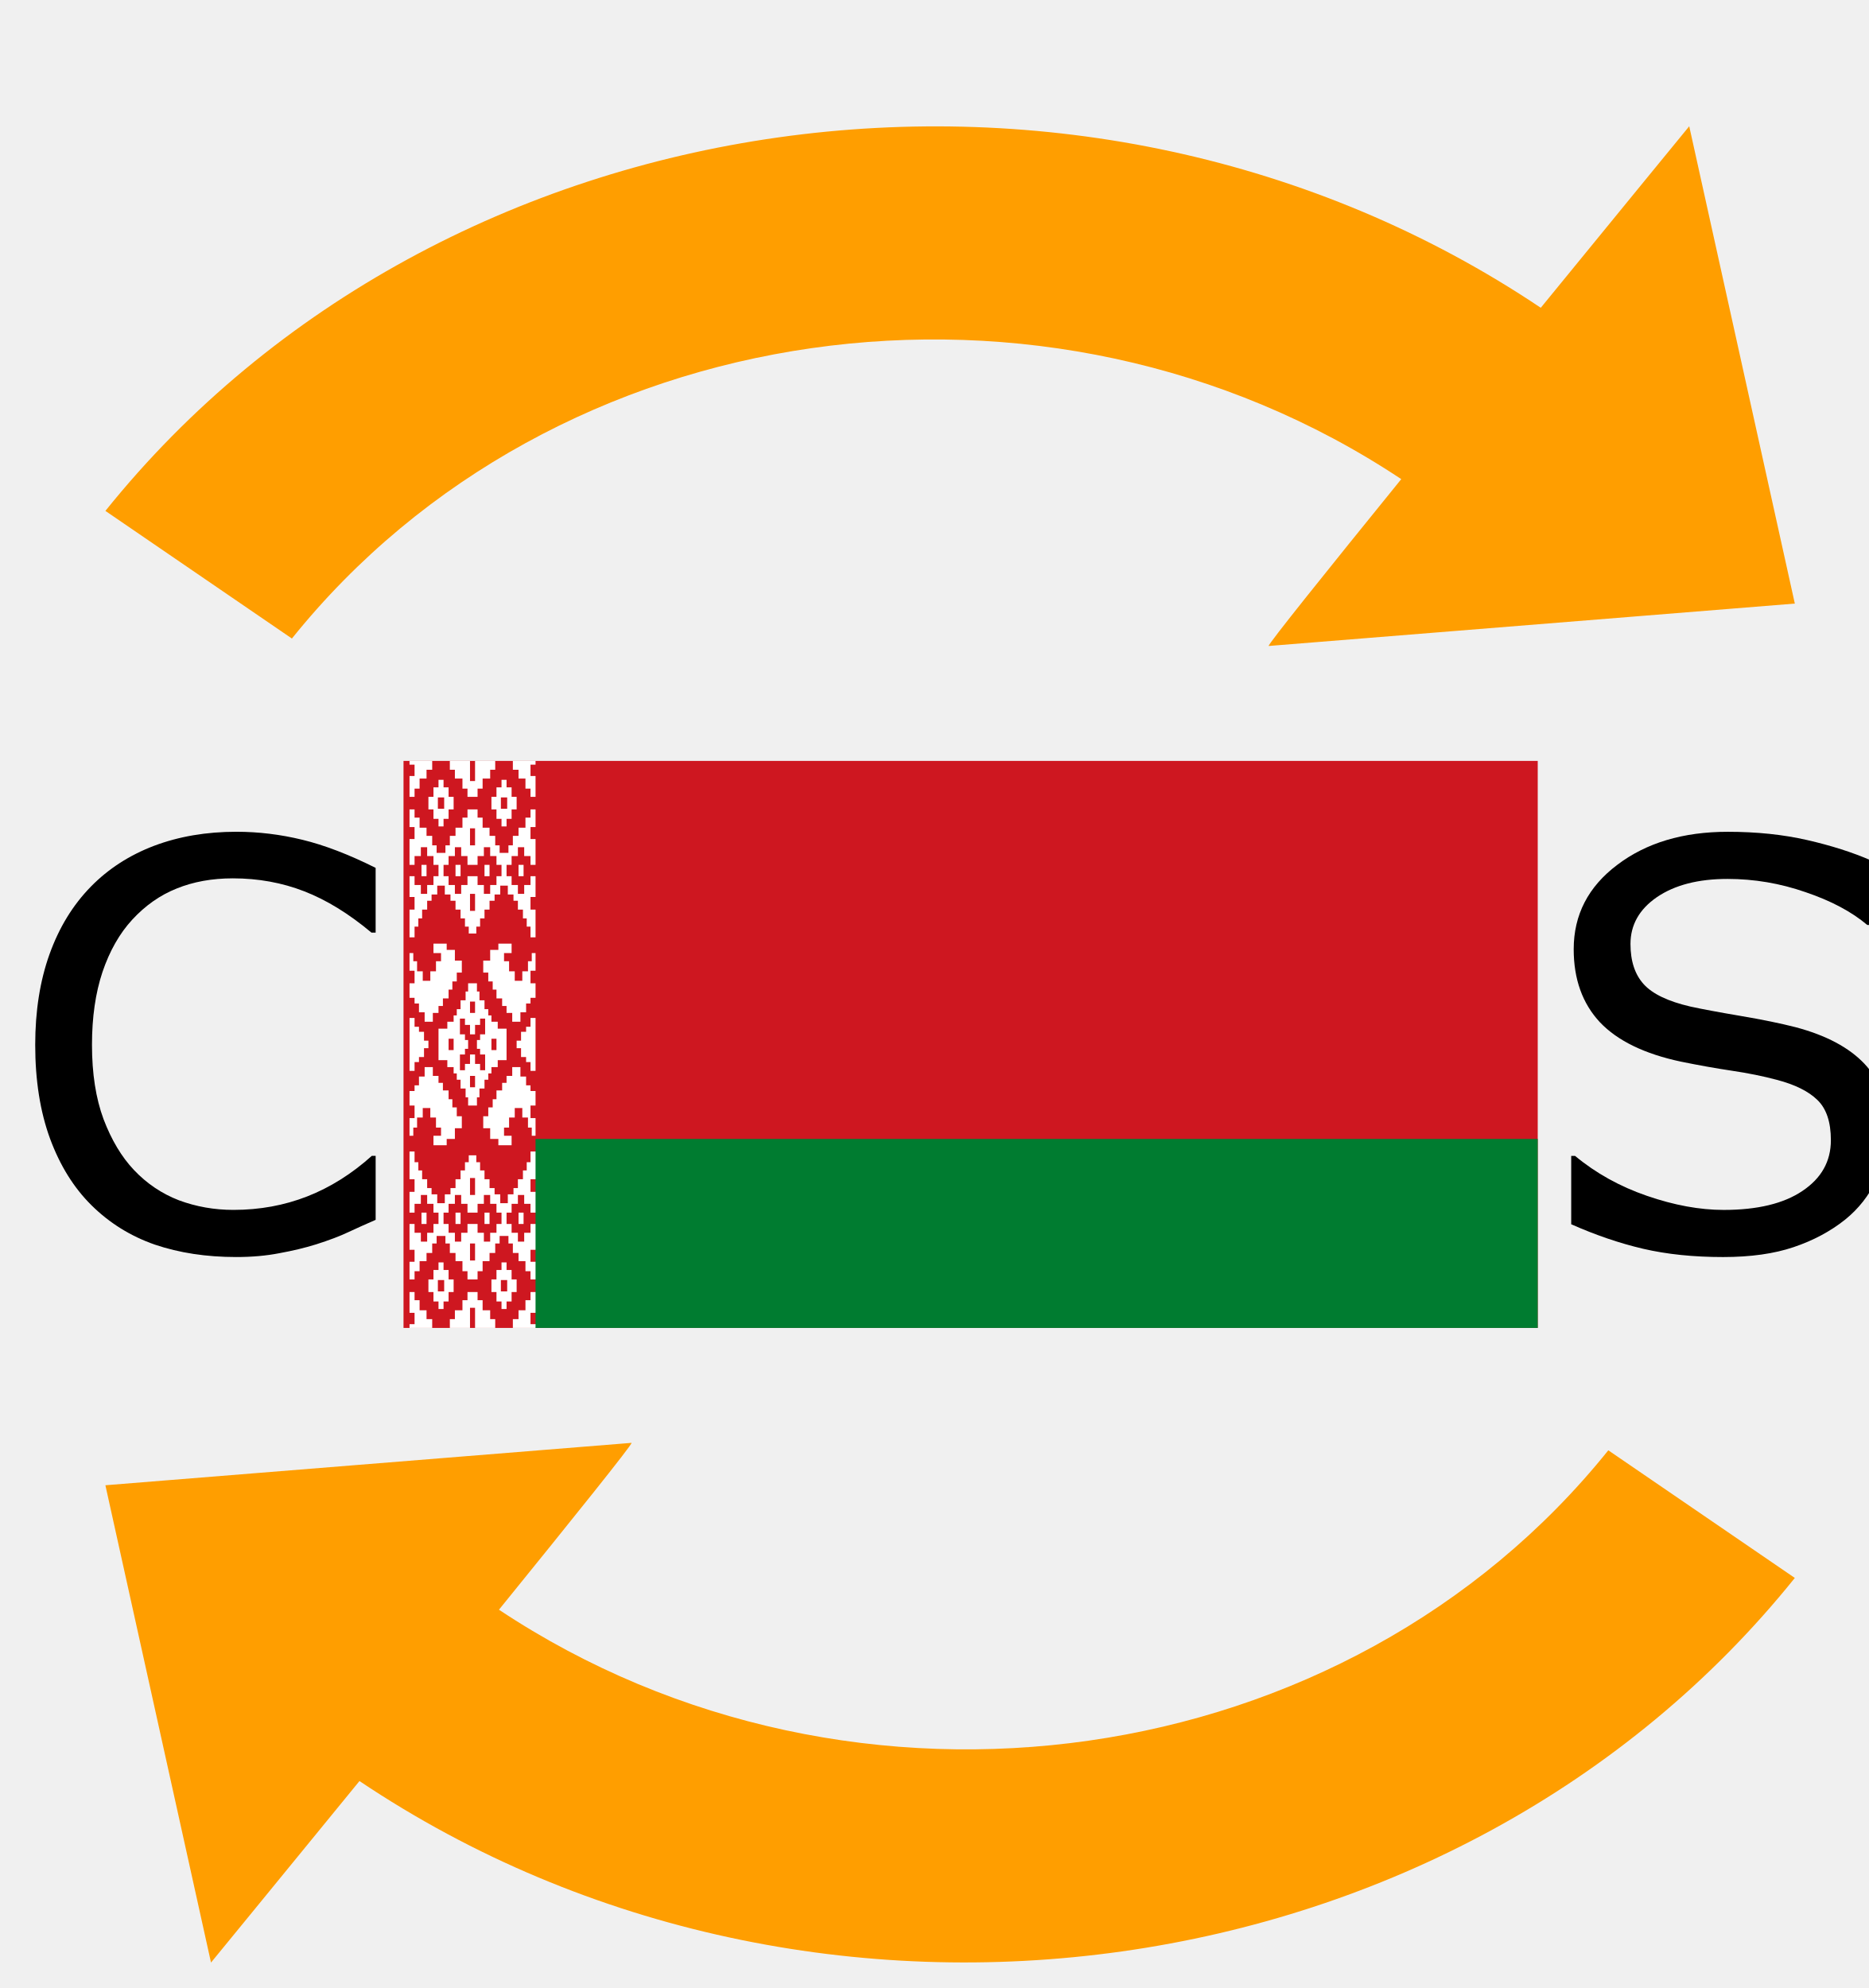
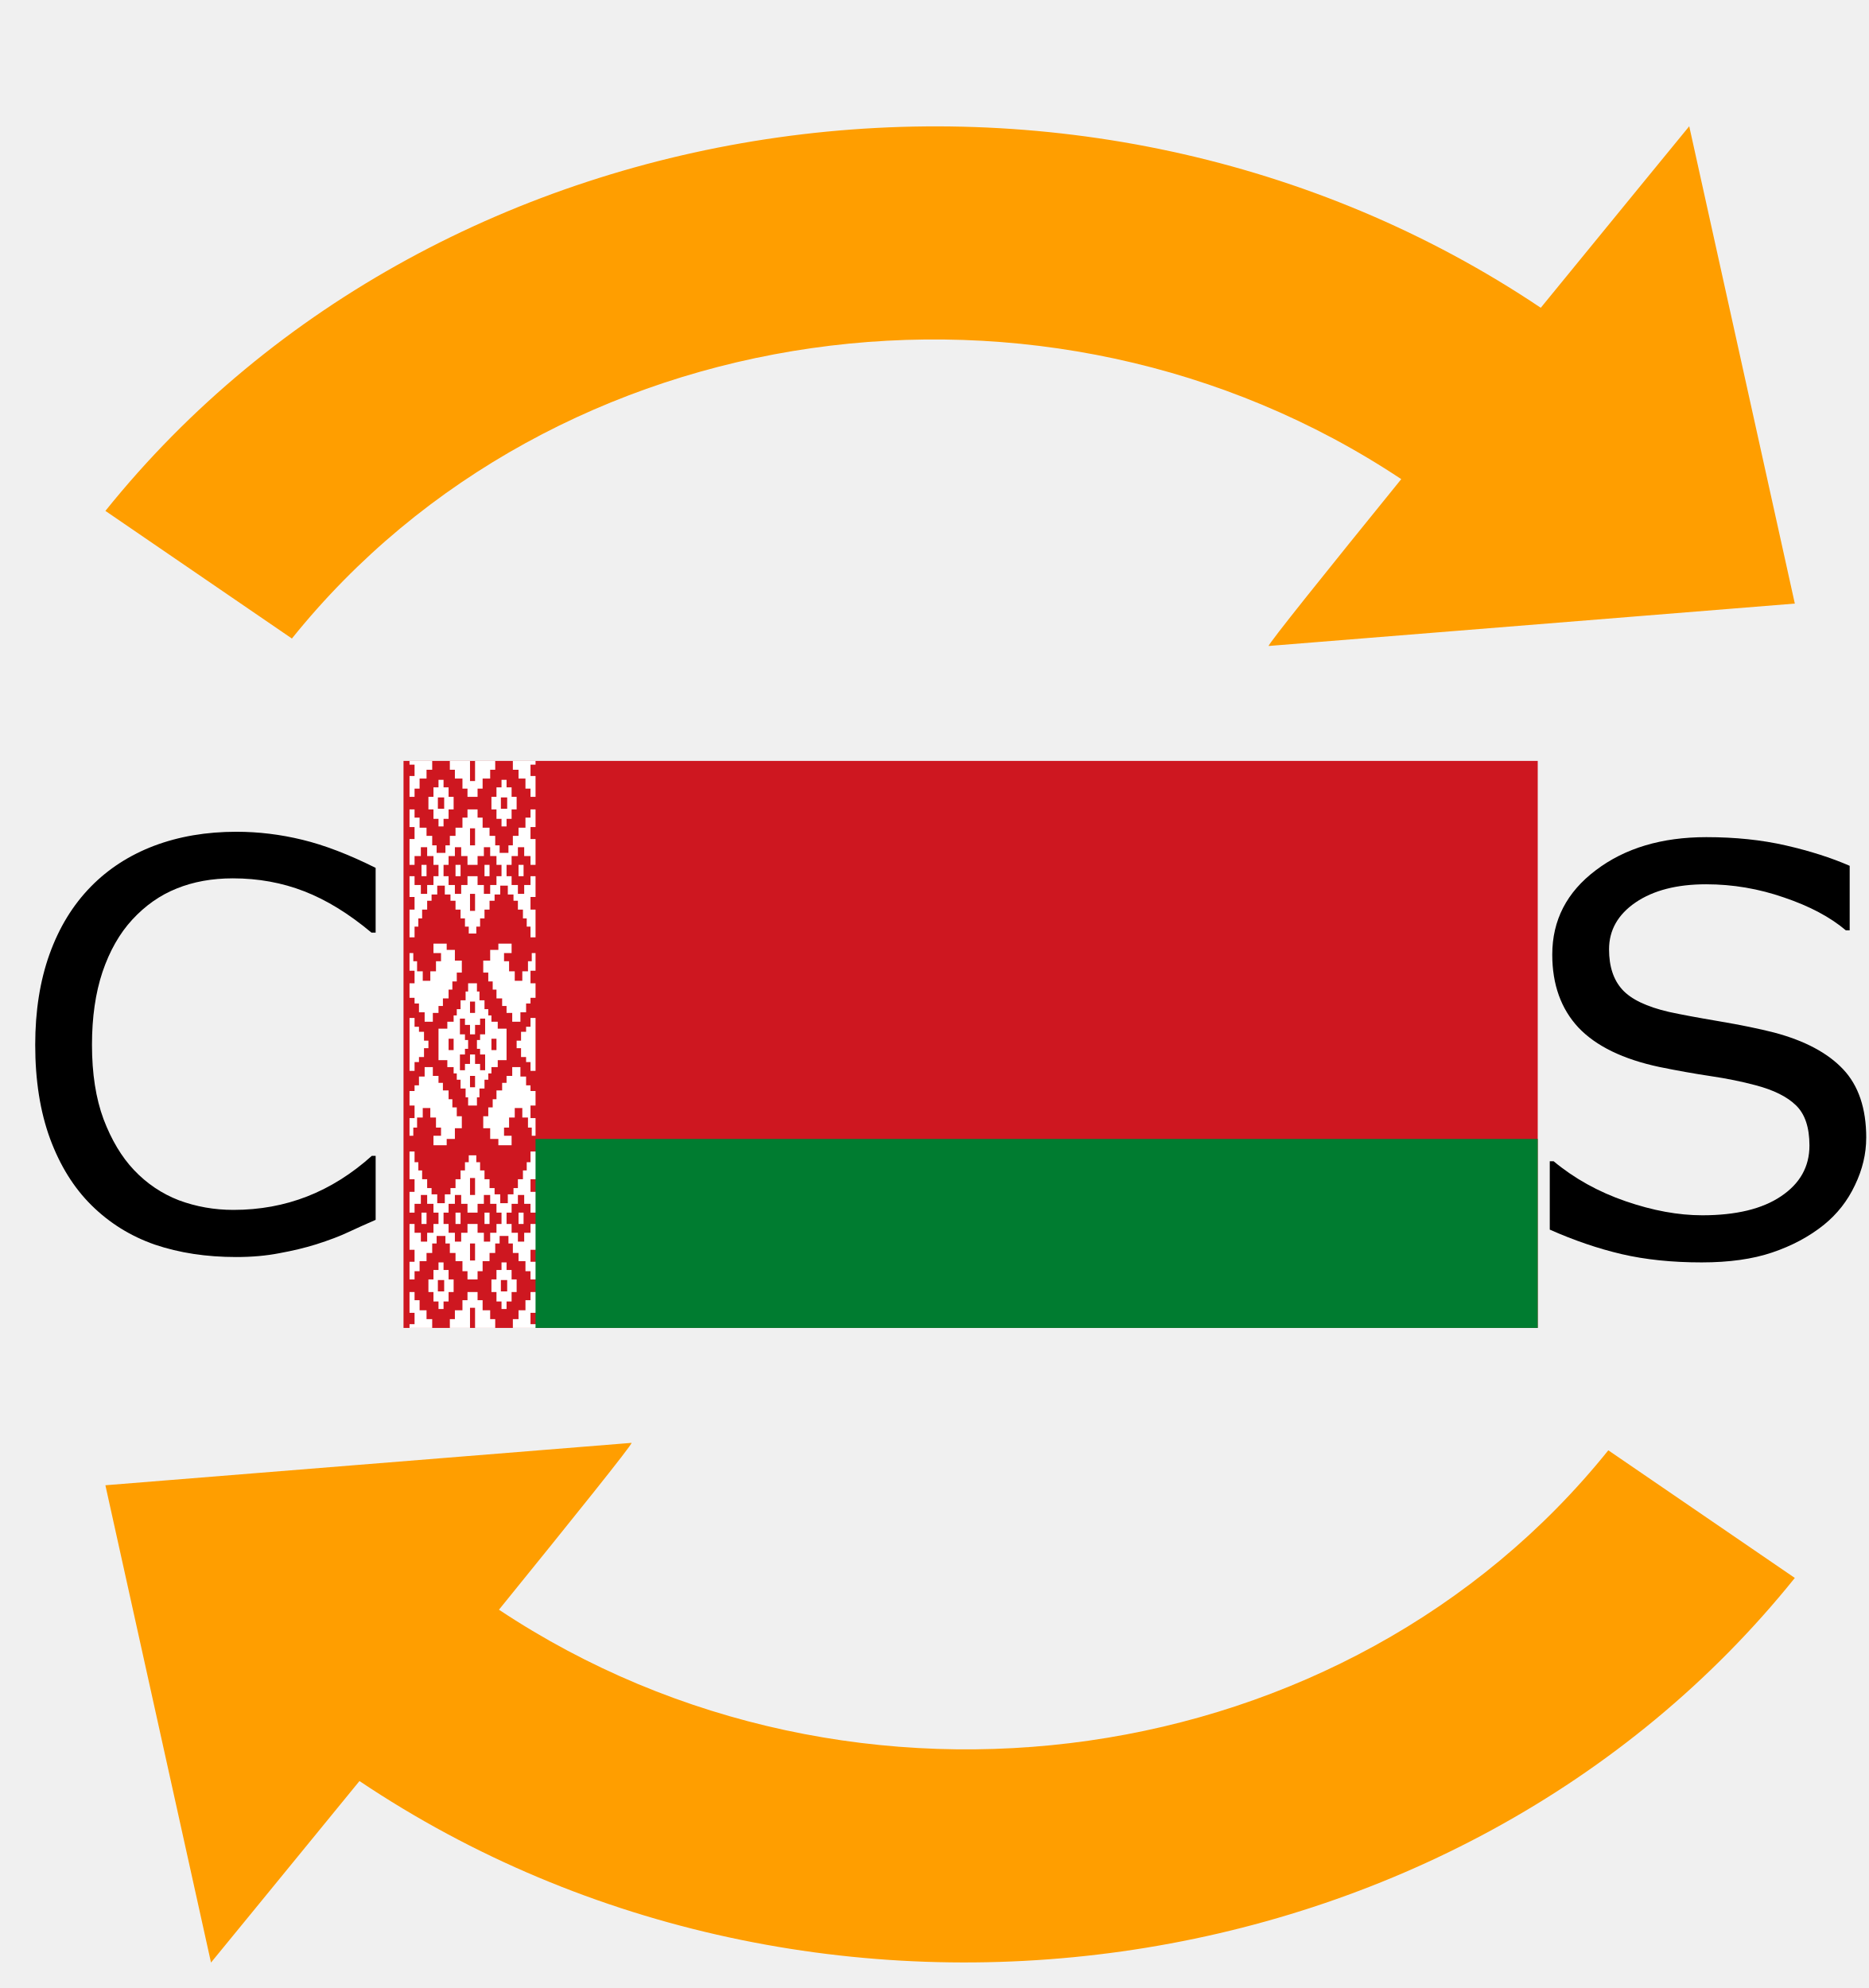
<svg xmlns="http://www.w3.org/2000/svg" xmlns:xlink="http://www.w3.org/1999/xlink" width="131.809mm" height="140.242mm" viewBox="0 0 131.809 140.242" version="1.1" id="svg8" xml:space="preserve">
  <defs id="defs2">
    <clipPath id="p">
      <path d="m 0,0 h 200 v 608 h 8 v 284 l -8,8 H 0 Z" id="path1-4" />
    </clipPath>
  </defs>
  <g id="layer1" transform="translate(-41.44509,-73.78181)">
    <path d="m 67.941,159.834 q -1.069,0.467 -1.944,0.875 -0.855,0.408 -2.255,0.855 -1.186,0.369 -2.586,0.622 -1.38,0.272 -3.053,0.272 -3.15,0 -5.736,-0.875 -2.566,-0.894 -4.472,-2.78 -1.866,-1.847 -2.916,-4.686 -1.05,-2.858 -1.05,-6.63 0,-3.577 1.011,-6.397 1.011,-2.819 2.916,-4.763 1.847,-1.886 4.452,-2.877 2.625,-0.992 5.813,-0.992 2.333,0 4.647,0.564 2.333,0.564 5.172,1.983 v 4.569 h -0.292 q -2.391,-2.003 -4.744,-2.916 -2.353,-0.914 -5.036,-0.914 -2.197,0 -3.966,0.719 -1.75,0.7 -3.13,2.197 -1.342,1.458 -2.1,3.694 -0.739,2.216 -0.739,5.133 0,3.052 0.817,5.25 0.836,2.197 2.139,3.577 1.361,1.439 3.169,2.139 1.828,0.68 3.85,0.68 2.78,0 5.211,-0.953 2.43,-0.953 4.55,-2.858 h 0.272 z" id="text1" style="font-size:10.583px;line-height:1.25;letter-spacing:0px;word-spacing:0px;stroke-width:0.265" aria-label="C" />
    <path id="path4518" style="color:#000000;font-style:normal;font-variant:normal;font-weight:normal;font-stretch:normal;font-size:medium;line-height:normal;font-family:sans-serif;font-variant-ligatures:normal;font-variant-position:normal;font-variant-caps:normal;font-variant-numeric:normal;font-variant-alternates:normal;font-feature-settings:normal;text-indent:0;text-align:start;text-decoration:none;text-decoration-line:none;text-decoration-style:solid;text-decoration-color:#000000;letter-spacing:normal;word-spacing:normal;text-transform:none;writing-mode:lr-tb;direction:ltr;text-orientation:mixed;dominant-baseline:auto;baseline-shift:baseline;text-anchor:start;white-space:normal;shape-padding:0;clip-rule:nonzero;display:inline;overflow:visible;visibility:visible;opacity:1;isolation:auto;mix-blend-mode:normal;color-interpolation:sRGB;color-interpolation-filters:linearRGB;solid-color:#000000;solid-opacity:1;vector-effect:none;fill:#ff9e00;fill-opacity:1;fill-rule:evenodd;stroke:none;stroke-width:15.734;stroke-linecap:butt;stroke-linejoin:miter;stroke-miterlimit:4;stroke-dasharray:none;stroke-dashoffset:0;stroke-opacity:1;color-rendering:auto;image-rendering:auto;shape-rendering:auto;text-rendering:auto;enable-background:accumulate" d="m 160.593,82.689 c 0,0 -4.777,5.829 -10.472,12.805 C 117.942,73.905 72.624,80.259 48.88,109.822 l -4.4e-4,5.4e-4 13.155,9.004 4.4e-4,-5.3e-4 c 18.451,-22.973 53.189,-27.9 78.246,-11.244 -5.25,6.474 -9.437,11.692 -9.353,11.77 l 37.113,-2.991 z" />
    <path id="path388" style="color:#000000;font-style:normal;font-variant:normal;font-weight:normal;font-stretch:normal;font-size:medium;line-height:normal;font-family:sans-serif;font-variant-ligatures:normal;font-variant-position:normal;font-variant-caps:normal;font-variant-numeric:normal;font-variant-alternates:normal;font-feature-settings:normal;text-indent:0;text-align:start;text-decoration:none;text-decoration-line:none;text-decoration-style:solid;text-decoration-color:#000000;letter-spacing:normal;word-spacing:normal;text-transform:none;writing-mode:lr-tb;direction:ltr;text-orientation:mixed;dominant-baseline:auto;baseline-shift:baseline;text-anchor:start;white-space:normal;shape-padding:0;clip-rule:nonzero;display:inline;overflow:visible;visibility:visible;opacity:1;isolation:auto;mix-blend-mode:normal;color-interpolation:sRGB;color-interpolation-filters:linearRGB;solid-color:#000000;solid-opacity:1;vector-effect:none;fill:#ff9e00;fill-opacity:1;fill-rule:evenodd;stroke:none;stroke-width:15.734;stroke-linecap:butt;stroke-linejoin:miter;stroke-miterlimit:4;stroke-dasharray:none;stroke-dashoffset:0;stroke-opacity:1;color-rendering:auto;image-rendering:auto;shape-rendering:auto;text-rendering:auto;enable-background:accumulate" d="m 56.328,212.229 c 0,0 4.777,-5.829 10.472,-12.805 32.179,21.59 77.497,15.235 101.24,-14.327 l 4.4e-4,-5.4e-4 -13.155,-9.004 -4.4e-4,5.3e-4 c -18.451,22.973 -53.189,27.9 -78.246,11.244 5.25,-6.474 9.437,-11.692 9.353,-11.77 l -37.113,2.991 z" />
    <g id="g1" transform="translate(94.11607,-7.176558)">
      <path fill="#ce1720" d="m -24.209,134.636 h 80 v 40 h -80 z" id="path2" style="stroke-width:0.84" />
      <g transform="matrix(0.04444444,0,0,0.04444444,-23.78609,134.636)" clip-path="url(#p)" fill="#ffffff" id="g4" style="stroke-width:3.969">
        <g id="b" style="stroke-width:3.969">
          <path id="a" d="M 36,0 V 14 H 27 V 28 H 16 V 44 H 8 V 57 H -8 V 24 H 8 V 6 H -8 V 0 Z m 26,77 v 15 h -8 v 12 H 46 V 92 H 38 V 77 H 30 V 57 h 8 V 42 h 8 V 30 h 8 v 12 h 8 v 15 h 8 V 77 Z M 45,76 H 55 V 58 H 45 Z M 19,183 h 8 v -18 h -8 z m 54,0 h 8 V 165 H 73 Z M -8,305 H 6 v 13 h 6 v 16 h 9 v 15 h 12 v -15 h 9 v -16 h 8 V 305 H 38 v -15 h 21 v 10 h 13 v 17 h 11 v 19 h -8 v 14 h -7 v 13 h -6 v 14 h -9 v 12 h -7 v 11 h -9 v 14 H 24 V 399 H 15 V 385 H 8 v -9 H -8 V 353 H 8 V 333 H -8 Z" style="stroke-width:3.969" />
          <use xlink:href="#a" transform="matrix(-1,0,0,1,200,0)" id="use2" style="stroke-width:3.969" />
          <path d="m 96,0 v 32 h 8 V 0 h 32 v 14 h -8 v 14 h -12 v 16 h -8 V 57 H 92 V 44 H 84 V 28 H 72 V 14 H 64 V 0 Z M 94,274 V 263 H 88 V 250 H 81 V 236 H 73 V 222 H 65 V 212 H 56 V 198 H 44 v 14 h -9 v 10 h -7 v 14 h -8 v 14 h -6 v 13 H 8 v 17 H -8 V 236 H 8 V 216 H -8 V 183 H 8 v 14 h 10 v 14 h 10 v -14 h 10 v -14 h 8 V 165 H 38 V 151 H 28 V 137 H 18 v 14 H 8 v 14 H -8 V 124 H 8 V 105 H -8 V 77 H 8 v 13 h 8 v 16 h 11 v 13 h 9 v 15 h 7 v 12 h 14 v -12 h 7 v -15 h 9 V 106 H 84 V 90 h 8 V 77 h 16 v 13 h 8 v 16 h 11 v 13 h 9 v 15 h 7 v 12 h 14 v -12 h 7 v -15 h 9 v -13 h 11 V 90 h 8 V 77 h 16 v 28 h -16 v 19 h 16 v 41 h -16 v -14 h -10 v -14 h -10 v 14 h -10 v 14 h -8 v 18 h 8 v 14 h 10 v 14 h 10 v -14 h 10 v -14 h 16 v 33 h -16 v 20 h 16 v 44 h -16 v -17 h -6 v -13 h -6 v -14 h -8 v -14 h -7 v -10 h -9 v -14 h -12 v 14 h -9 v 10 h -8 v 14 h -8 v 14 h -7 v 13 h -6 v 11 z m 2,-167 v 27 h 8 v -27 z m -4,58 V 151 H 82 V 137 H 72 v 14 H 62 v 14 h -8 v 18 h 8 v 14 h 10 v 14 h 10 v -14 h 10 v -14 h 16 v 14 h 10 v 14 h 10 v -14 h 10 v -14 h 8 v -18 h -8 v -14 h -10 v -14 h -10 v 14 h -10 v 14 z m 4,46 v 27 h 8 v -27 z" id="path3" style="stroke-width:3.969" />
        </g>
        <use xlink:href="#b" transform="matrix(1,0,0,-1,0,900)" id="use3" style="stroke-width:3.969" />
        <path d="M -8,408 H 8 v 14 h 7 v 8 h 8 v 14 h 7 v 12 h -7 v 14 h -8 v 8 H 8 v 14 H -8 Z m 216,0 v 84 h -16 v -14 h -7 v -8 h -8 v -14 h -7 v -12 h 7 v -14 h 8 v -8 h 7 V 408 Z M 62,459 h 8 v -18 h -8 z m 76,0 v -18 h -8 v 18 z M 96,400 h 8 v -18 h -8 z m 0,100 v 18 h 8 V 500 Z M 46,425 h 14 v -11 h 10 v -10 h 5 v -10 h 6 v -14 h 8 v -14 h 4 v -13 h 14 v 13 h 4 v 14 h 8 v 14 h 6 v 10 h 5 v 10 h 10 v 11 h 14 v 50 h -14 v 11 h -10 v 10 h -5 v 10 h -6 v 14 h -8 v 14 h -4 v 13 H 93 V 534 H 89 V 520 H 81 V 506 H 75 V 496 H 70 V 486 H 60 V 475 H 46 Z m 50,9 v -15 h -8 v -10 h -8 v 25 h 8 v 9 h 5 v 14 h -5 v 9 h -8 v 25 h 8 v -10 h 8 v -15 h 8 v 15 h 8 v 10 h 8 v -25 h -8 v -9 h -5 v -14 h 5 v -9 h 8 v -25 h -8 v 10 h -8 v 15 z" id="path4" style="stroke-width:3.969" />
      </g>
      <path fill="#007c30" d="m -14.897,161.303 h 70.688 v 13.333 h -70.688 z" id="path5" style="stroke-width:0.84" />
    </g>
-     <path d="m 174.588,153.671 q 0,1.691 -0.797,3.344 -0.778,1.653 -2.197,2.8 -1.555,1.244 -3.636,1.944 -2.061,0.7 -4.977,0.7 -3.13,0 -5.638,-0.583 -2.489,-0.583 -5.075,-1.73 V 155.324 h 0.272 q 2.197,1.828 5.075,2.819 2.878,0.992 5.405,0.992 3.577,0 5.561,-1.342 2.003,-1.342 2.003,-3.577 0,-1.925 -0.953,-2.839 -0.933,-0.914 -2.858,-1.419 -1.458,-0.389 -3.169,-0.642 -1.692,-0.253 -3.597,-0.642 -3.85,-0.817 -5.716,-2.78 -1.847,-1.983 -1.847,-5.152 0,-3.636 3.072,-5.949 3.072,-2.333 7.796,-2.333 3.053,0 5.599,0.583 2.547,0.583 4.511,1.439 v 4.55 h -0.272 q -1.653,-1.4 -4.355,-2.314 -2.683,-0.933 -5.502,-0.933 -3.091,0 -4.977,1.283 -1.867,1.283 -1.867,3.305 0,1.808 0.933,2.839 0.933,1.03 3.286,1.575 1.244,0.272 3.539,0.661 2.294,0.389 3.889,0.797 3.227,0.856 4.861,2.586 1.633,1.73 1.633,4.841 z" id="text1-1" style="font-size:10.583px;line-height:1.25;letter-spacing:0px;word-spacing:0px;stroke-width:0.265" aria-label="S" />
+     <path d="m 173.076,154.049 q 0,1.691 -0.797,3.344 -0.778,1.653 -2.197,2.8 -1.555,1.244 -3.636,1.944 -2.061,0.7 -4.977,0.7 -3.13,0 -5.638,-0.583 -2.489,-0.583 -5.075,-1.73 v -4.822 h 0.272 q 2.197,1.828 5.075,2.819 2.878,0.992 5.405,0.992 3.577,0 5.561,-1.342 2.003,-1.342 2.003,-3.577 0,-1.925 -0.953,-2.839 -0.933,-0.914 -2.858,-1.419 -1.458,-0.389 -3.169,-0.642 -1.692,-0.253 -3.597,-0.642 -3.85,-0.817 -5.716,-2.78 -1.847,-1.983 -1.847,-5.152 0,-3.636 3.072,-5.949 3.072,-2.333 7.796,-2.333 3.053,0 5.599,0.583 2.547,0.583 4.511,1.439 v 4.55 h -0.272 q -1.653,-1.4 -4.355,-2.314 -2.683,-0.933 -5.502,-0.933 -3.091,0 -4.977,1.283 -1.867,1.283 -1.867,3.305 0,1.808 0.933,2.839 0.933,1.03 3.286,1.575 1.244,0.272 3.539,0.661 2.294,0.389 3.889,0.797 3.227,0.856 4.861,2.586 1.633,1.73 1.633,4.841 z" id="text1-1" style="font-size:10.583px;line-height:1.25;letter-spacing:0px;word-spacing:0px;stroke-width:0.265" aria-label="S" />
  </g>
</svg>
